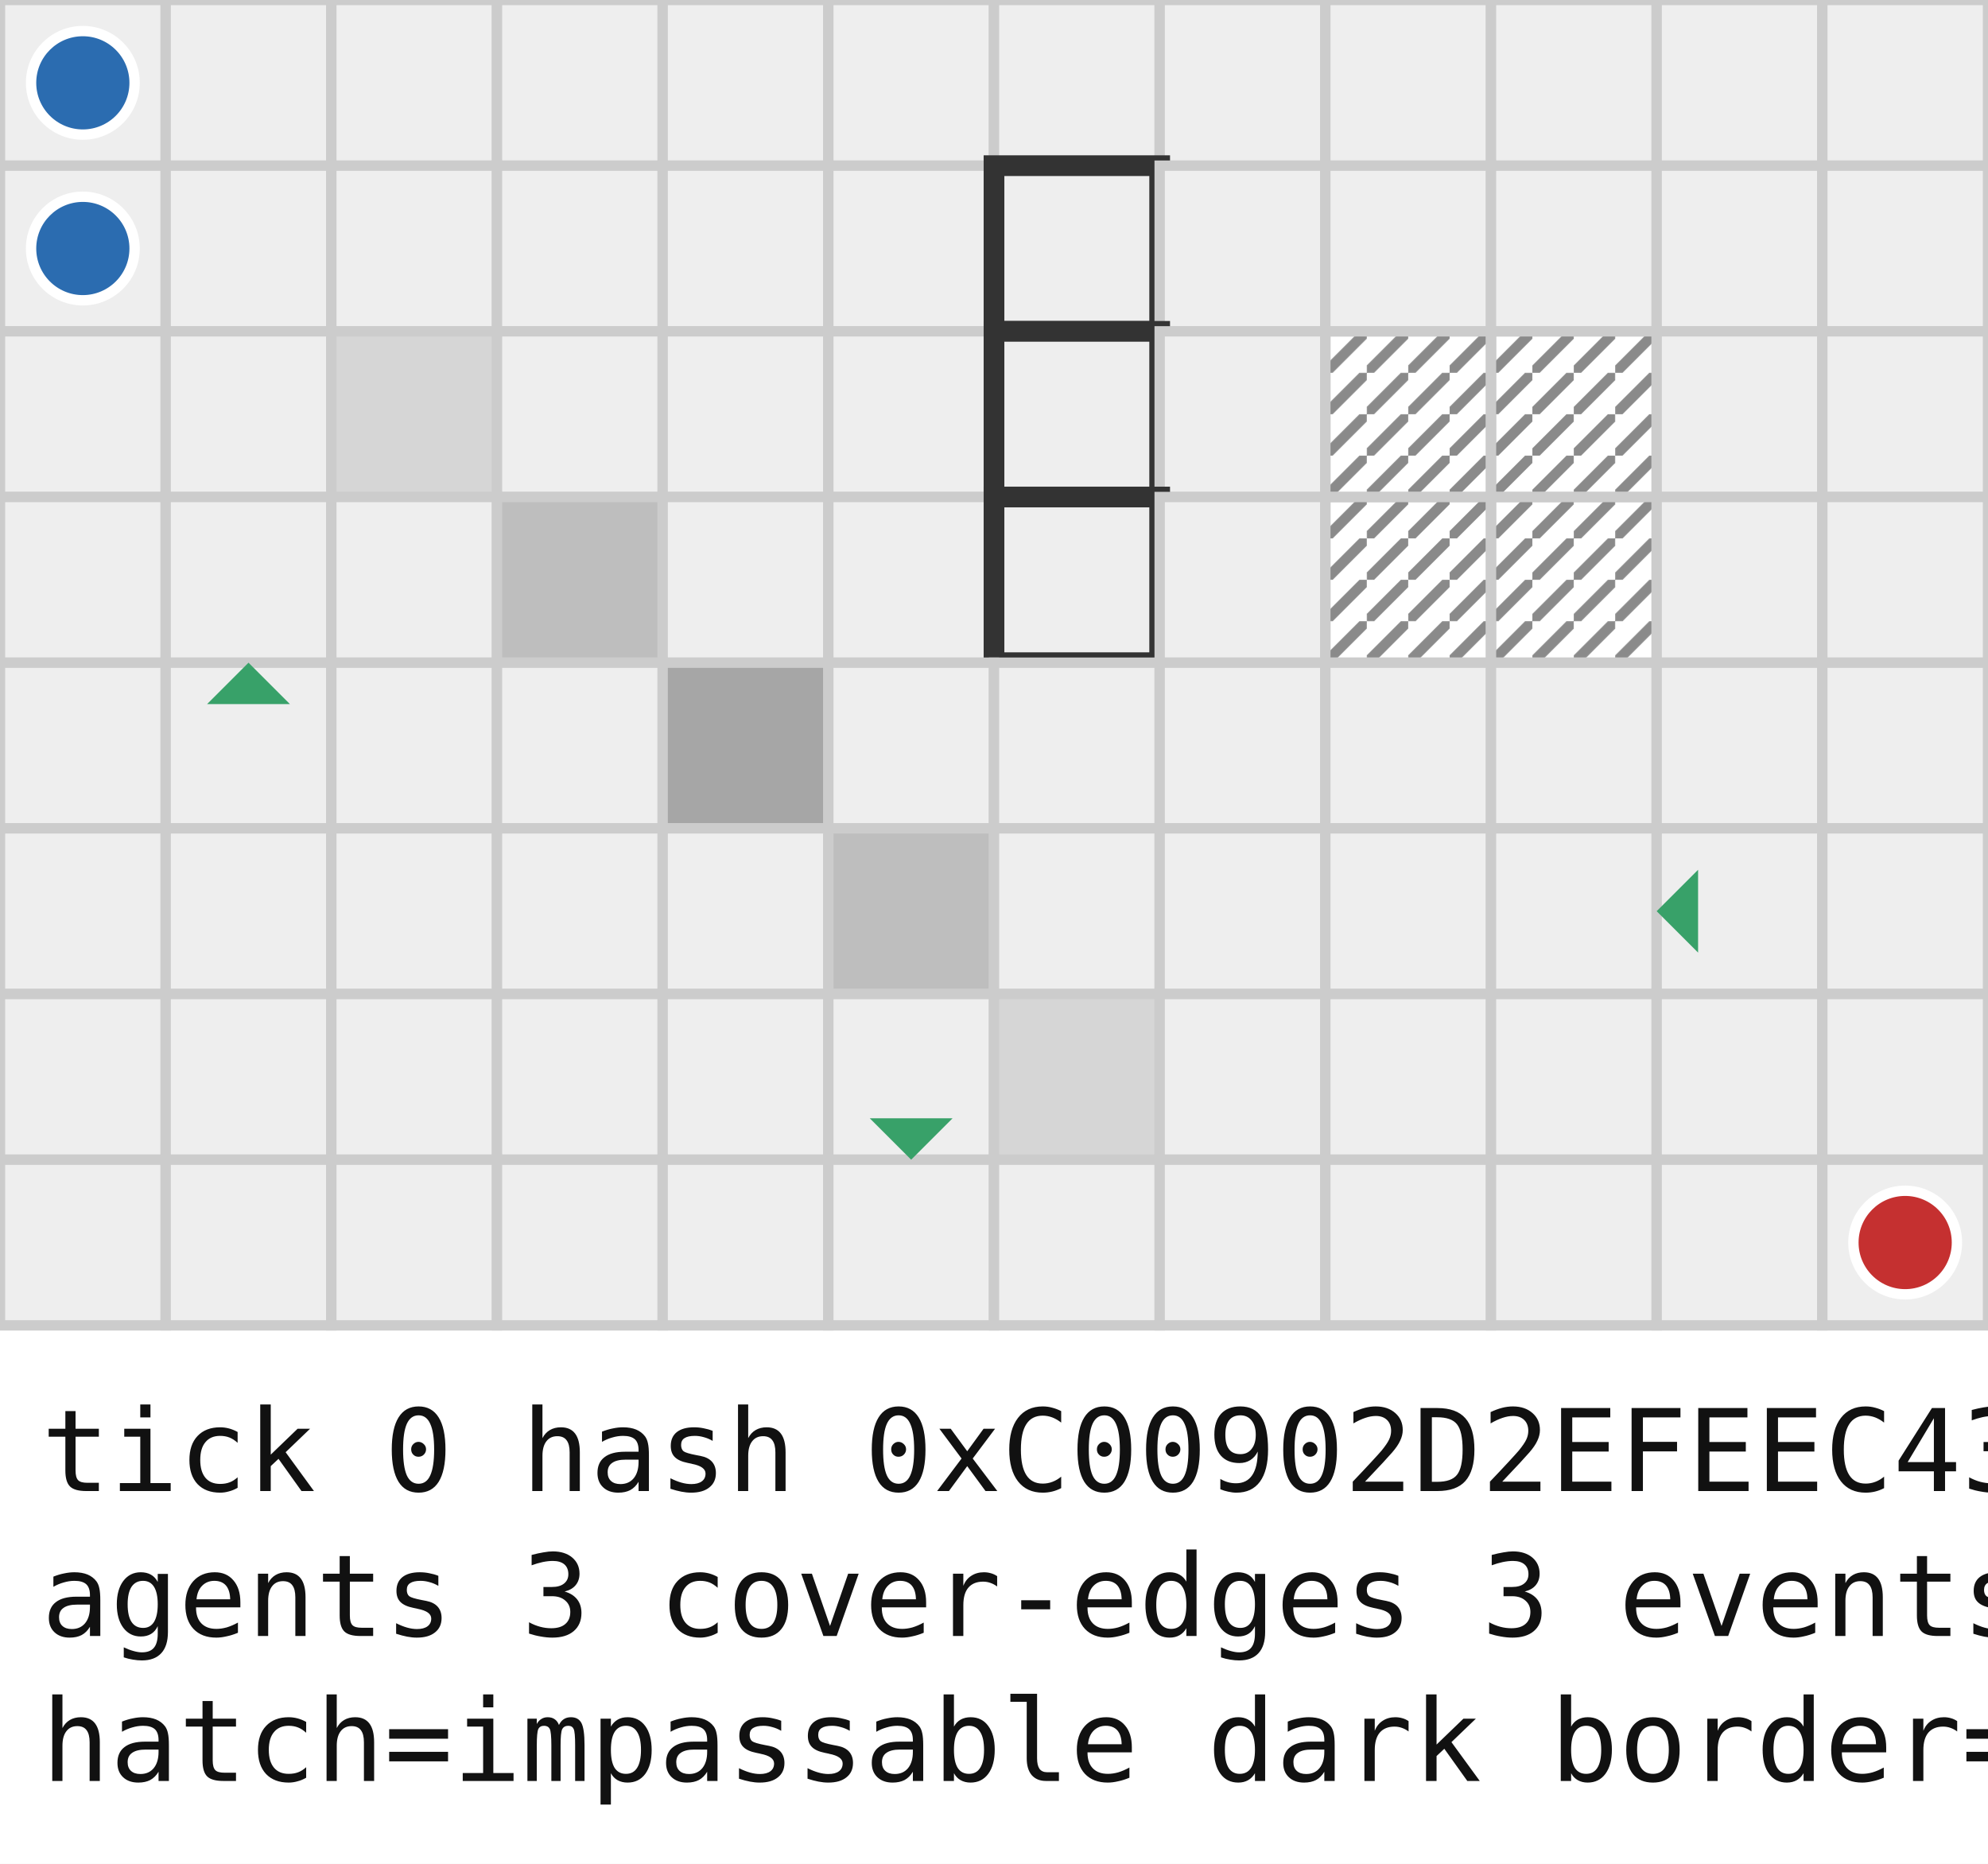
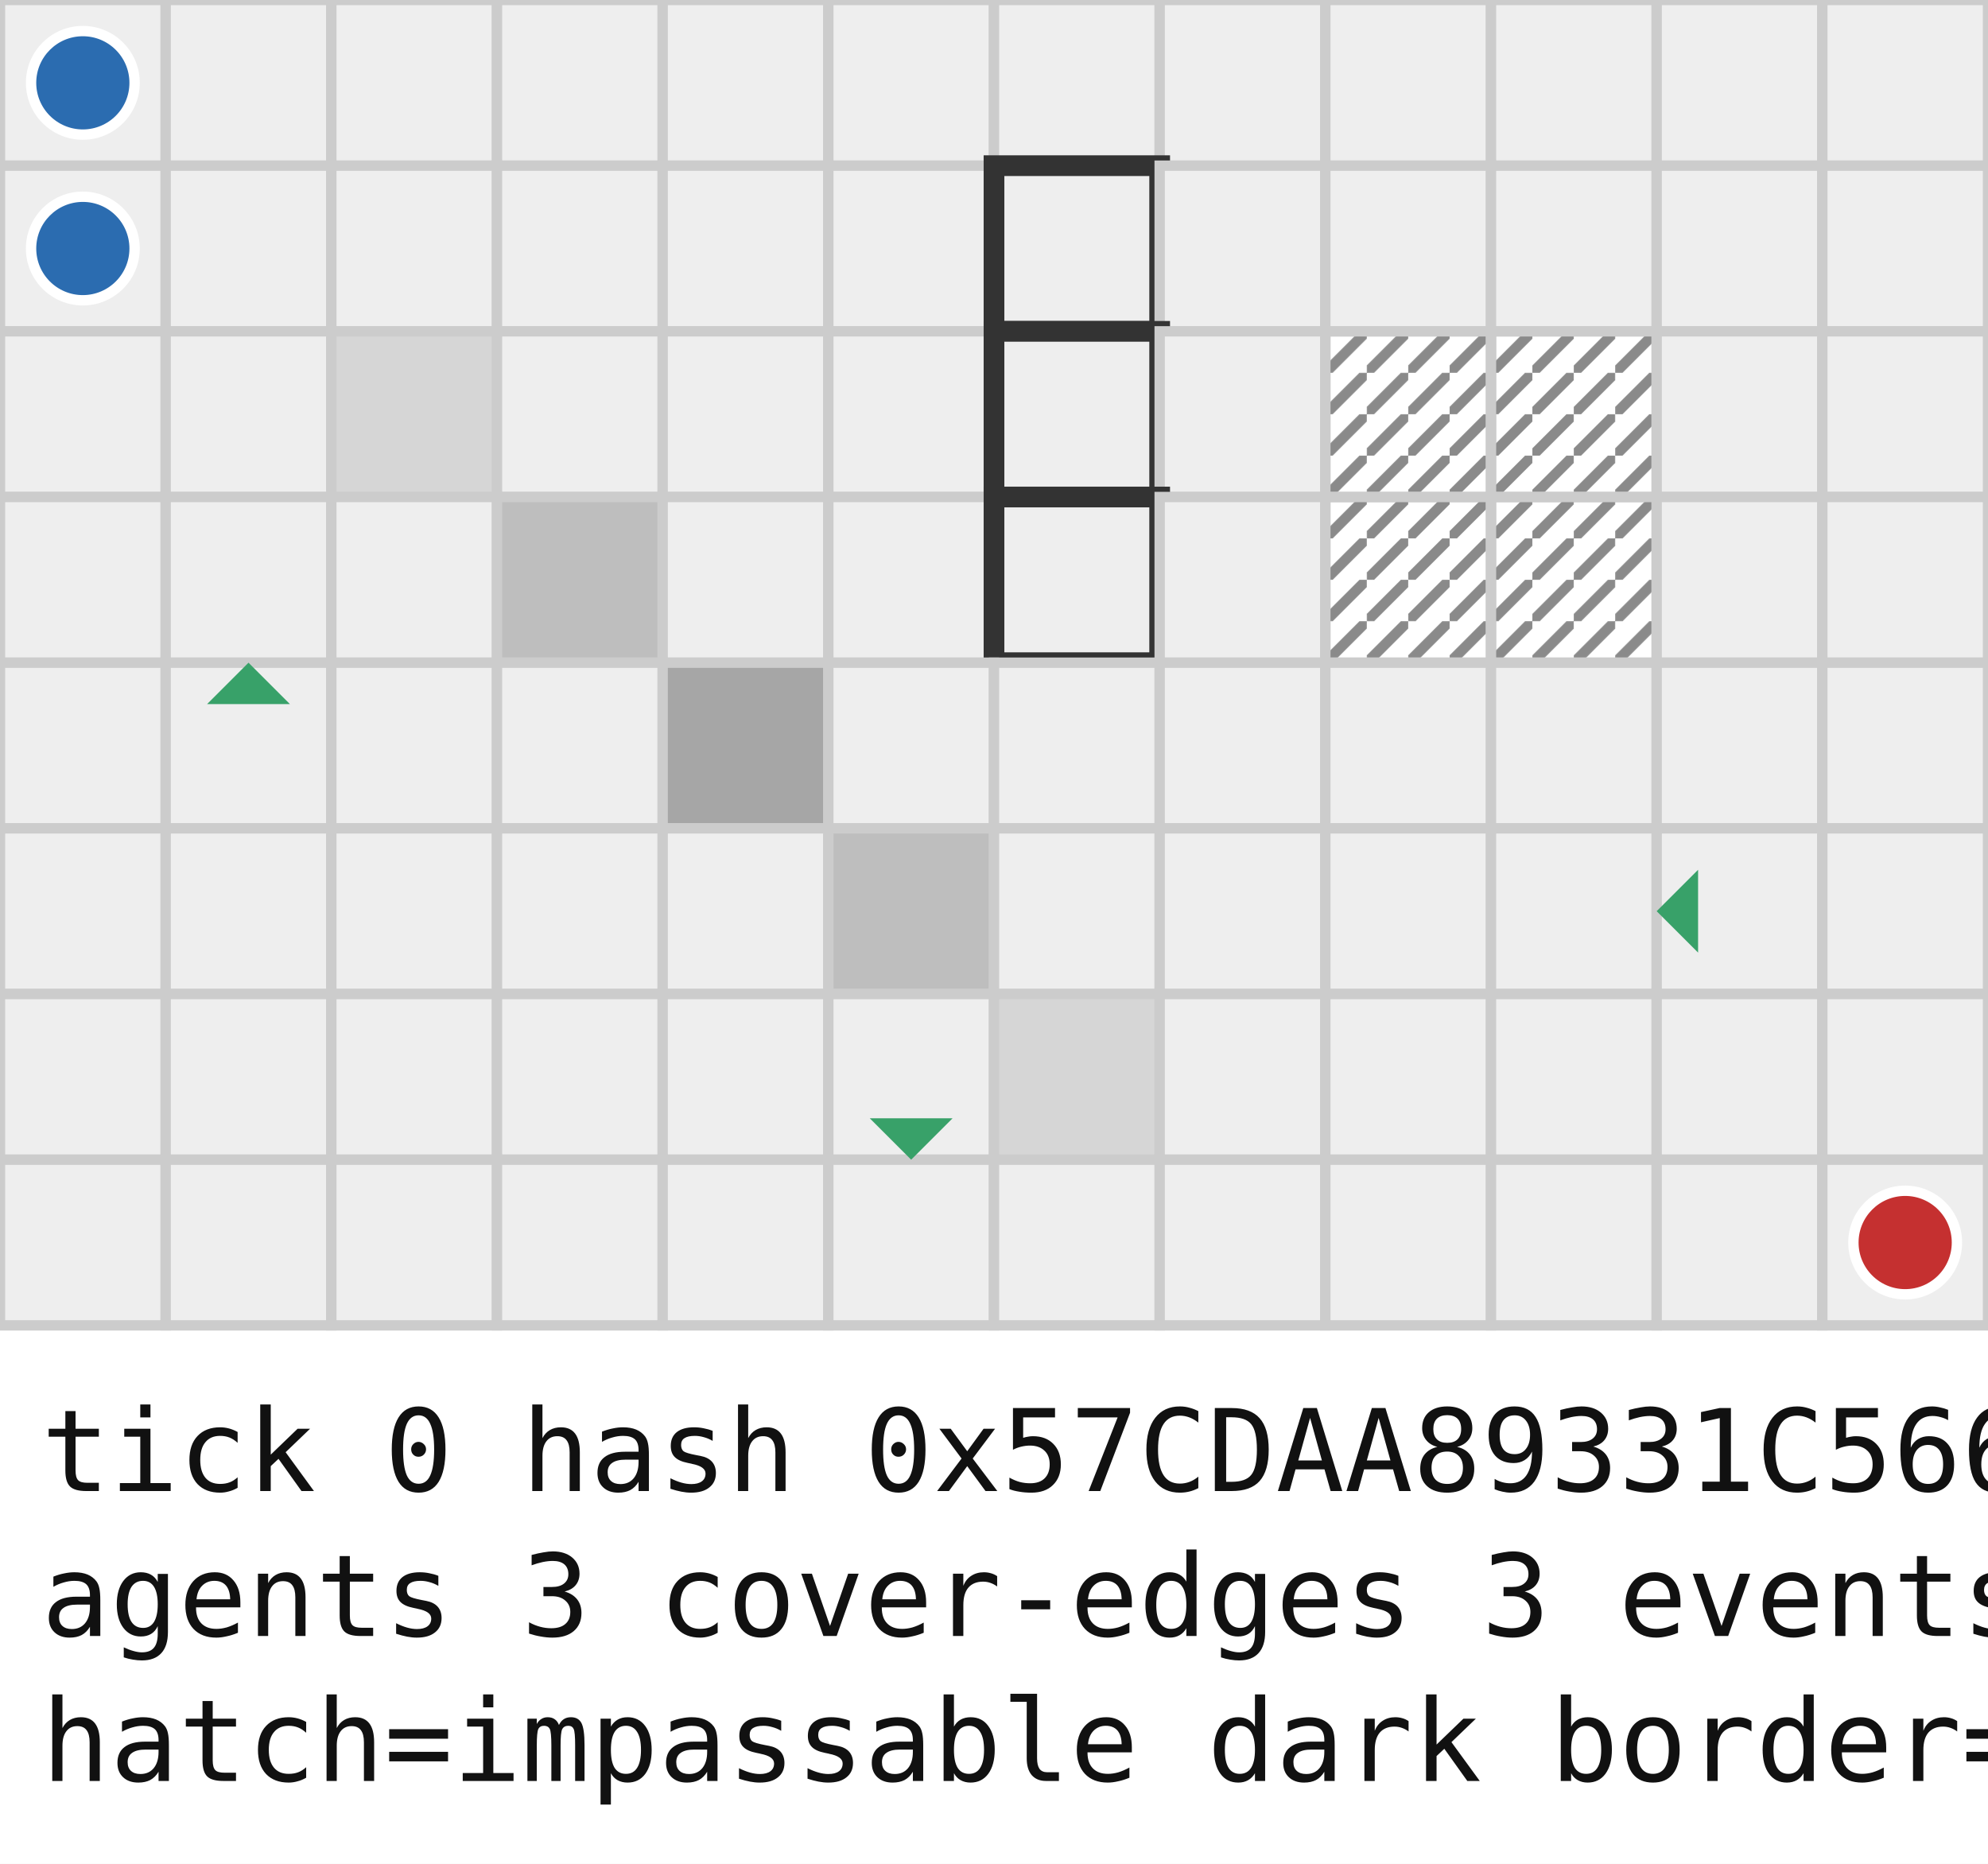
<svg xmlns="http://www.w3.org/2000/svg" width="192" height="180" viewBox="0 0 192 180">
  <defs>
    <pattern id="cw-hatch" width="4" height="4" patternUnits="userSpaceOnUse">
      <path d="M0,4 L4,0" stroke="#8a8a8a" stroke-width="1" />
    </pattern>
  </defs>
  <rect x="0" y="0" width="192" height="180" fill="#ffffff" />
  <rect x="0" y="0" width="16" height="16" fill="rgb(238,238,238)" stroke="#cccccc" stroke-width="1" />
  <rect x="16" y="0" width="16" height="16" fill="rgb(238,238,238)" stroke="#cccccc" stroke-width="1" />
  <rect x="32" y="0" width="16" height="16" fill="rgb(238,238,238)" stroke="#cccccc" stroke-width="1" />
  <rect x="48" y="0" width="16" height="16" fill="rgb(238,238,238)" stroke="#cccccc" stroke-width="1" />
  <rect x="64" y="0" width="16" height="16" fill="rgb(238,238,238)" stroke="#cccccc" stroke-width="1" />
  <rect x="80" y="0" width="16" height="16" fill="rgb(238,238,238)" stroke="#cccccc" stroke-width="1" />
  <rect x="96" y="0" width="16" height="16" fill="rgb(238,238,238)" stroke="#cccccc" stroke-width="1" />
  <rect x="112" y="0" width="16" height="16" fill="rgb(238,238,238)" stroke="#cccccc" stroke-width="1" />
  <rect x="128" y="0" width="16" height="16" fill="rgb(238,238,238)" stroke="#cccccc" stroke-width="1" />
  <rect x="144" y="0" width="16" height="16" fill="rgb(238,238,238)" stroke="#cccccc" stroke-width="1" />
  <rect x="160" y="0" width="16" height="16" fill="rgb(238,238,238)" stroke="#cccccc" stroke-width="1" />
  <rect x="176" y="0" width="16" height="16" fill="rgb(238,238,238)" stroke="#cccccc" stroke-width="1" />
  <rect x="0" y="16" width="16" height="16" fill="rgb(238,238,238)" stroke="#cccccc" stroke-width="1" />
  <rect x="16" y="16" width="16" height="16" fill="rgb(238,238,238)" stroke="#cccccc" stroke-width="1" />
  <rect x="32" y="16" width="16" height="16" fill="rgb(238,238,238)" stroke="#cccccc" stroke-width="1" />
  <rect x="48" y="16" width="16" height="16" fill="rgb(238,238,238)" stroke="#cccccc" stroke-width="1" />
  <rect x="64" y="16" width="16" height="16" fill="rgb(238,238,238)" stroke="#cccccc" stroke-width="1" />
  <rect x="80" y="16" width="16" height="16" fill="rgb(238,238,238)" stroke="#cccccc" stroke-width="1" />
  <rect x="96" y="16" width="16" height="16" fill="rgb(238,238,238)" stroke="#333333" stroke-width="2" />
  <rect x="112" y="16" width="16" height="16" fill="rgb(238,238,238)" stroke="#cccccc" stroke-width="1" />
  <rect x="128" y="16" width="16" height="16" fill="rgb(238,238,238)" stroke="#cccccc" stroke-width="1" />
  <rect x="144" y="16" width="16" height="16" fill="rgb(238,238,238)" stroke="#cccccc" stroke-width="1" />
  <rect x="160" y="16" width="16" height="16" fill="rgb(238,238,238)" stroke="#cccccc" stroke-width="1" />
  <rect x="176" y="16" width="16" height="16" fill="rgb(238,238,238)" stroke="#cccccc" stroke-width="1" />
  <rect x="0" y="32" width="16" height="16" fill="rgb(238,238,238)" stroke="#cccccc" stroke-width="1" />
  <rect x="16" y="32" width="16" height="16" fill="rgb(238,238,238)" stroke="#cccccc" stroke-width="1" />
  <rect x="32" y="32" width="16" height="16" fill="rgb(214,214,214)" stroke="#cccccc" stroke-width="1" />
  <rect x="48" y="32" width="16" height="16" fill="rgb(238,238,238)" stroke="#cccccc" stroke-width="1" />
  <rect x="64" y="32" width="16" height="16" fill="rgb(238,238,238)" stroke="#cccccc" stroke-width="1" />
  <rect x="80" y="32" width="16" height="16" fill="rgb(238,238,238)" stroke="#cccccc" stroke-width="1" />
  <rect x="96" y="32" width="16" height="16" fill="rgb(238,238,238)" stroke="#333333" stroke-width="2" />
  <rect x="112" y="32" width="16" height="16" fill="rgb(238,238,238)" stroke="#cccccc" stroke-width="1" />
  <rect x="128" y="32" width="16" height="16" fill="url(#cw-hatch)" stroke="#cccccc" stroke-width="1" />
  <rect x="144" y="32" width="16" height="16" fill="url(#cw-hatch)" stroke="#cccccc" stroke-width="1" />
  <rect x="160" y="32" width="16" height="16" fill="rgb(238,238,238)" stroke="#cccccc" stroke-width="1" />
  <rect x="176" y="32" width="16" height="16" fill="rgb(238,238,238)" stroke="#cccccc" stroke-width="1" />
  <rect x="0" y="48" width="16" height="16" fill="rgb(238,238,238)" stroke="#cccccc" stroke-width="1" />
  <rect x="16" y="48" width="16" height="16" fill="rgb(238,238,238)" stroke="#cccccc" stroke-width="1" />
  <rect x="32" y="48" width="16" height="16" fill="rgb(238,238,238)" stroke="#cccccc" stroke-width="1" />
  <rect x="48" y="48" width="16" height="16" fill="rgb(190,190,190)" stroke="#cccccc" stroke-width="1" />
  <rect x="64" y="48" width="16" height="16" fill="rgb(238,238,238)" stroke="#cccccc" stroke-width="1" />
  <rect x="80" y="48" width="16" height="16" fill="rgb(238,238,238)" stroke="#cccccc" stroke-width="1" />
  <rect x="96" y="48" width="16" height="16" fill="rgb(238,238,238)" stroke="#333333" stroke-width="2" />
  <rect x="112" y="48" width="16" height="16" fill="rgb(238,238,238)" stroke="#cccccc" stroke-width="1" />
  <rect x="128" y="48" width="16" height="16" fill="url(#cw-hatch)" stroke="#cccccc" stroke-width="1" />
  <rect x="144" y="48" width="16" height="16" fill="url(#cw-hatch)" stroke="#cccccc" stroke-width="1" />
  <rect x="160" y="48" width="16" height="16" fill="rgb(238,238,238)" stroke="#cccccc" stroke-width="1" />
  <rect x="176" y="48" width="16" height="16" fill="rgb(238,238,238)" stroke="#cccccc" stroke-width="1" />
  <rect x="0" y="64" width="16" height="16" fill="rgb(238,238,238)" stroke="#cccccc" stroke-width="1" />
  <rect x="16" y="64" width="16" height="16" fill="rgb(238,238,238)" stroke="#cccccc" stroke-width="1" />
  <rect x="32" y="64" width="16" height="16" fill="rgb(238,238,238)" stroke="#cccccc" stroke-width="1" />
  <rect x="48" y="64" width="16" height="16" fill="rgb(238,238,238)" stroke="#cccccc" stroke-width="1" />
  <rect x="64" y="64" width="16" height="16" fill="rgb(166,166,166)" stroke="#cccccc" stroke-width="1" />
  <rect x="80" y="64" width="16" height="16" fill="rgb(238,238,238)" stroke="#cccccc" stroke-width="1" />
  <rect x="96" y="64" width="16" height="16" fill="rgb(238,238,238)" stroke="#cccccc" stroke-width="1" />
  <rect x="112" y="64" width="16" height="16" fill="rgb(238,238,238)" stroke="#cccccc" stroke-width="1" />
  <rect x="128" y="64" width="16" height="16" fill="rgb(238,238,238)" stroke="#cccccc" stroke-width="1" />
  <rect x="144" y="64" width="16" height="16" fill="rgb(238,238,238)" stroke="#cccccc" stroke-width="1" />
  <rect x="160" y="64" width="16" height="16" fill="rgb(238,238,238)" stroke="#cccccc" stroke-width="1" />
  <rect x="176" y="64" width="16" height="16" fill="rgb(238,238,238)" stroke="#cccccc" stroke-width="1" />
  <rect x="0" y="80" width="16" height="16" fill="rgb(238,238,238)" stroke="#cccccc" stroke-width="1" />
  <rect x="16" y="80" width="16" height="16" fill="rgb(238,238,238)" stroke="#cccccc" stroke-width="1" />
  <rect x="32" y="80" width="16" height="16" fill="rgb(238,238,238)" stroke="#cccccc" stroke-width="1" />
  <rect x="48" y="80" width="16" height="16" fill="rgb(238,238,238)" stroke="#cccccc" stroke-width="1" />
  <rect x="64" y="80" width="16" height="16" fill="rgb(238,238,238)" stroke="#cccccc" stroke-width="1" />
  <rect x="80" y="80" width="16" height="16" fill="rgb(190,190,190)" stroke="#cccccc" stroke-width="1" />
  <rect x="96" y="80" width="16" height="16" fill="rgb(238,238,238)" stroke="#cccccc" stroke-width="1" />
  <rect x="112" y="80" width="16" height="16" fill="rgb(238,238,238)" stroke="#cccccc" stroke-width="1" />
  <rect x="128" y="80" width="16" height="16" fill="rgb(238,238,238)" stroke="#cccccc" stroke-width="1" />
  <rect x="144" y="80" width="16" height="16" fill="rgb(238,238,238)" stroke="#cccccc" stroke-width="1" />
  <rect x="160" y="80" width="16" height="16" fill="rgb(238,238,238)" stroke="#cccccc" stroke-width="1" />
  <rect x="176" y="80" width="16" height="16" fill="rgb(238,238,238)" stroke="#cccccc" stroke-width="1" />
  <rect x="0" y="96" width="16" height="16" fill="rgb(238,238,238)" stroke="#cccccc" stroke-width="1" />
  <rect x="16" y="96" width="16" height="16" fill="rgb(238,238,238)" stroke="#cccccc" stroke-width="1" />
  <rect x="32" y="96" width="16" height="16" fill="rgb(238,238,238)" stroke="#cccccc" stroke-width="1" />
  <rect x="48" y="96" width="16" height="16" fill="rgb(238,238,238)" stroke="#cccccc" stroke-width="1" />
  <rect x="64" y="96" width="16" height="16" fill="rgb(238,238,238)" stroke="#cccccc" stroke-width="1" />
  <rect x="80" y="96" width="16" height="16" fill="rgb(238,238,238)" stroke="#cccccc" stroke-width="1" />
  <rect x="96" y="96" width="16" height="16" fill="rgb(214,214,214)" stroke="#cccccc" stroke-width="1" />
  <rect x="112" y="96" width="16" height="16" fill="rgb(238,238,238)" stroke="#cccccc" stroke-width="1" />
  <rect x="128" y="96" width="16" height="16" fill="rgb(238,238,238)" stroke="#cccccc" stroke-width="1" />
  <rect x="144" y="96" width="16" height="16" fill="rgb(238,238,238)" stroke="#cccccc" stroke-width="1" />
  <rect x="160" y="96" width="16" height="16" fill="rgb(238,238,238)" stroke="#cccccc" stroke-width="1" />
  <rect x="176" y="96" width="16" height="16" fill="rgb(238,238,238)" stroke="#cccccc" stroke-width="1" />
  <rect x="0" y="112" width="16" height="16" fill="rgb(238,238,238)" stroke="#cccccc" stroke-width="1" />
  <rect x="16" y="112" width="16" height="16" fill="rgb(238,238,238)" stroke="#cccccc" stroke-width="1" />
  <rect x="32" y="112" width="16" height="16" fill="rgb(238,238,238)" stroke="#cccccc" stroke-width="1" />
  <rect x="48" y="112" width="16" height="16" fill="rgb(238,238,238)" stroke="#cccccc" stroke-width="1" />
  <rect x="64" y="112" width="16" height="16" fill="rgb(238,238,238)" stroke="#cccccc" stroke-width="1" />
  <rect x="80" y="112" width="16" height="16" fill="rgb(238,238,238)" stroke="#cccccc" stroke-width="1" />
  <rect x="96" y="112" width="16" height="16" fill="rgb(238,238,238)" stroke="#cccccc" stroke-width="1" />
  <rect x="112" y="112" width="16" height="16" fill="rgb(238,238,238)" stroke="#cccccc" stroke-width="1" />
  <rect x="128" y="112" width="16" height="16" fill="rgb(238,238,238)" stroke="#cccccc" stroke-width="1" />
  <rect x="144" y="112" width="16" height="16" fill="rgb(238,238,238)" stroke="#cccccc" stroke-width="1" />
  <rect x="160" y="112" width="16" height="16" fill="rgb(238,238,238)" stroke="#cccccc" stroke-width="1" />
  <rect x="176" y="112" width="16" height="16" fill="rgb(238,238,238)" stroke="#cccccc" stroke-width="1" />
  <polygon points="24,64 20,68 28,68" fill="#38a169" />
  <polygon points="160,88 164,84 164,92" fill="#38a169" />
  <polygon points="88,112 84,108 92,108" fill="#38a169" />
  <circle cx="8" cy="8" r="5" fill="#2b6cb0" stroke="#ffffff" stroke-width="1" />
  <circle cx="8" cy="24" r="5" fill="#2b6cb0" stroke="#ffffff" stroke-width="1" />
  <circle cx="184" cy="120" r="5" fill="#c53030" stroke="#ffffff" stroke-width="1" />
-   <text x="4" y="144" font-family="monospace" font-size="11" fill="#111111">tick 0  hash 0xC00902D2EFEEC43F  draws 0</text>
+   <text x="4" y="144" font-family="monospace" font-size="11" fill="#111111">tick 0  hash 0x57CDAA89331C5662  draws 0</text>
  <text x="4" y="158" font-family="monospace" font-size="11" fill="#111111">agents 3  cover-edges 3  events 0</text>
  <text x="4" y="172" font-family="monospace" font-size="11" fill="#111111">hatch=impassable  dark border=opaque  darker fill=higher elevation  triangle=cover  circle=agent</text>
</svg>
